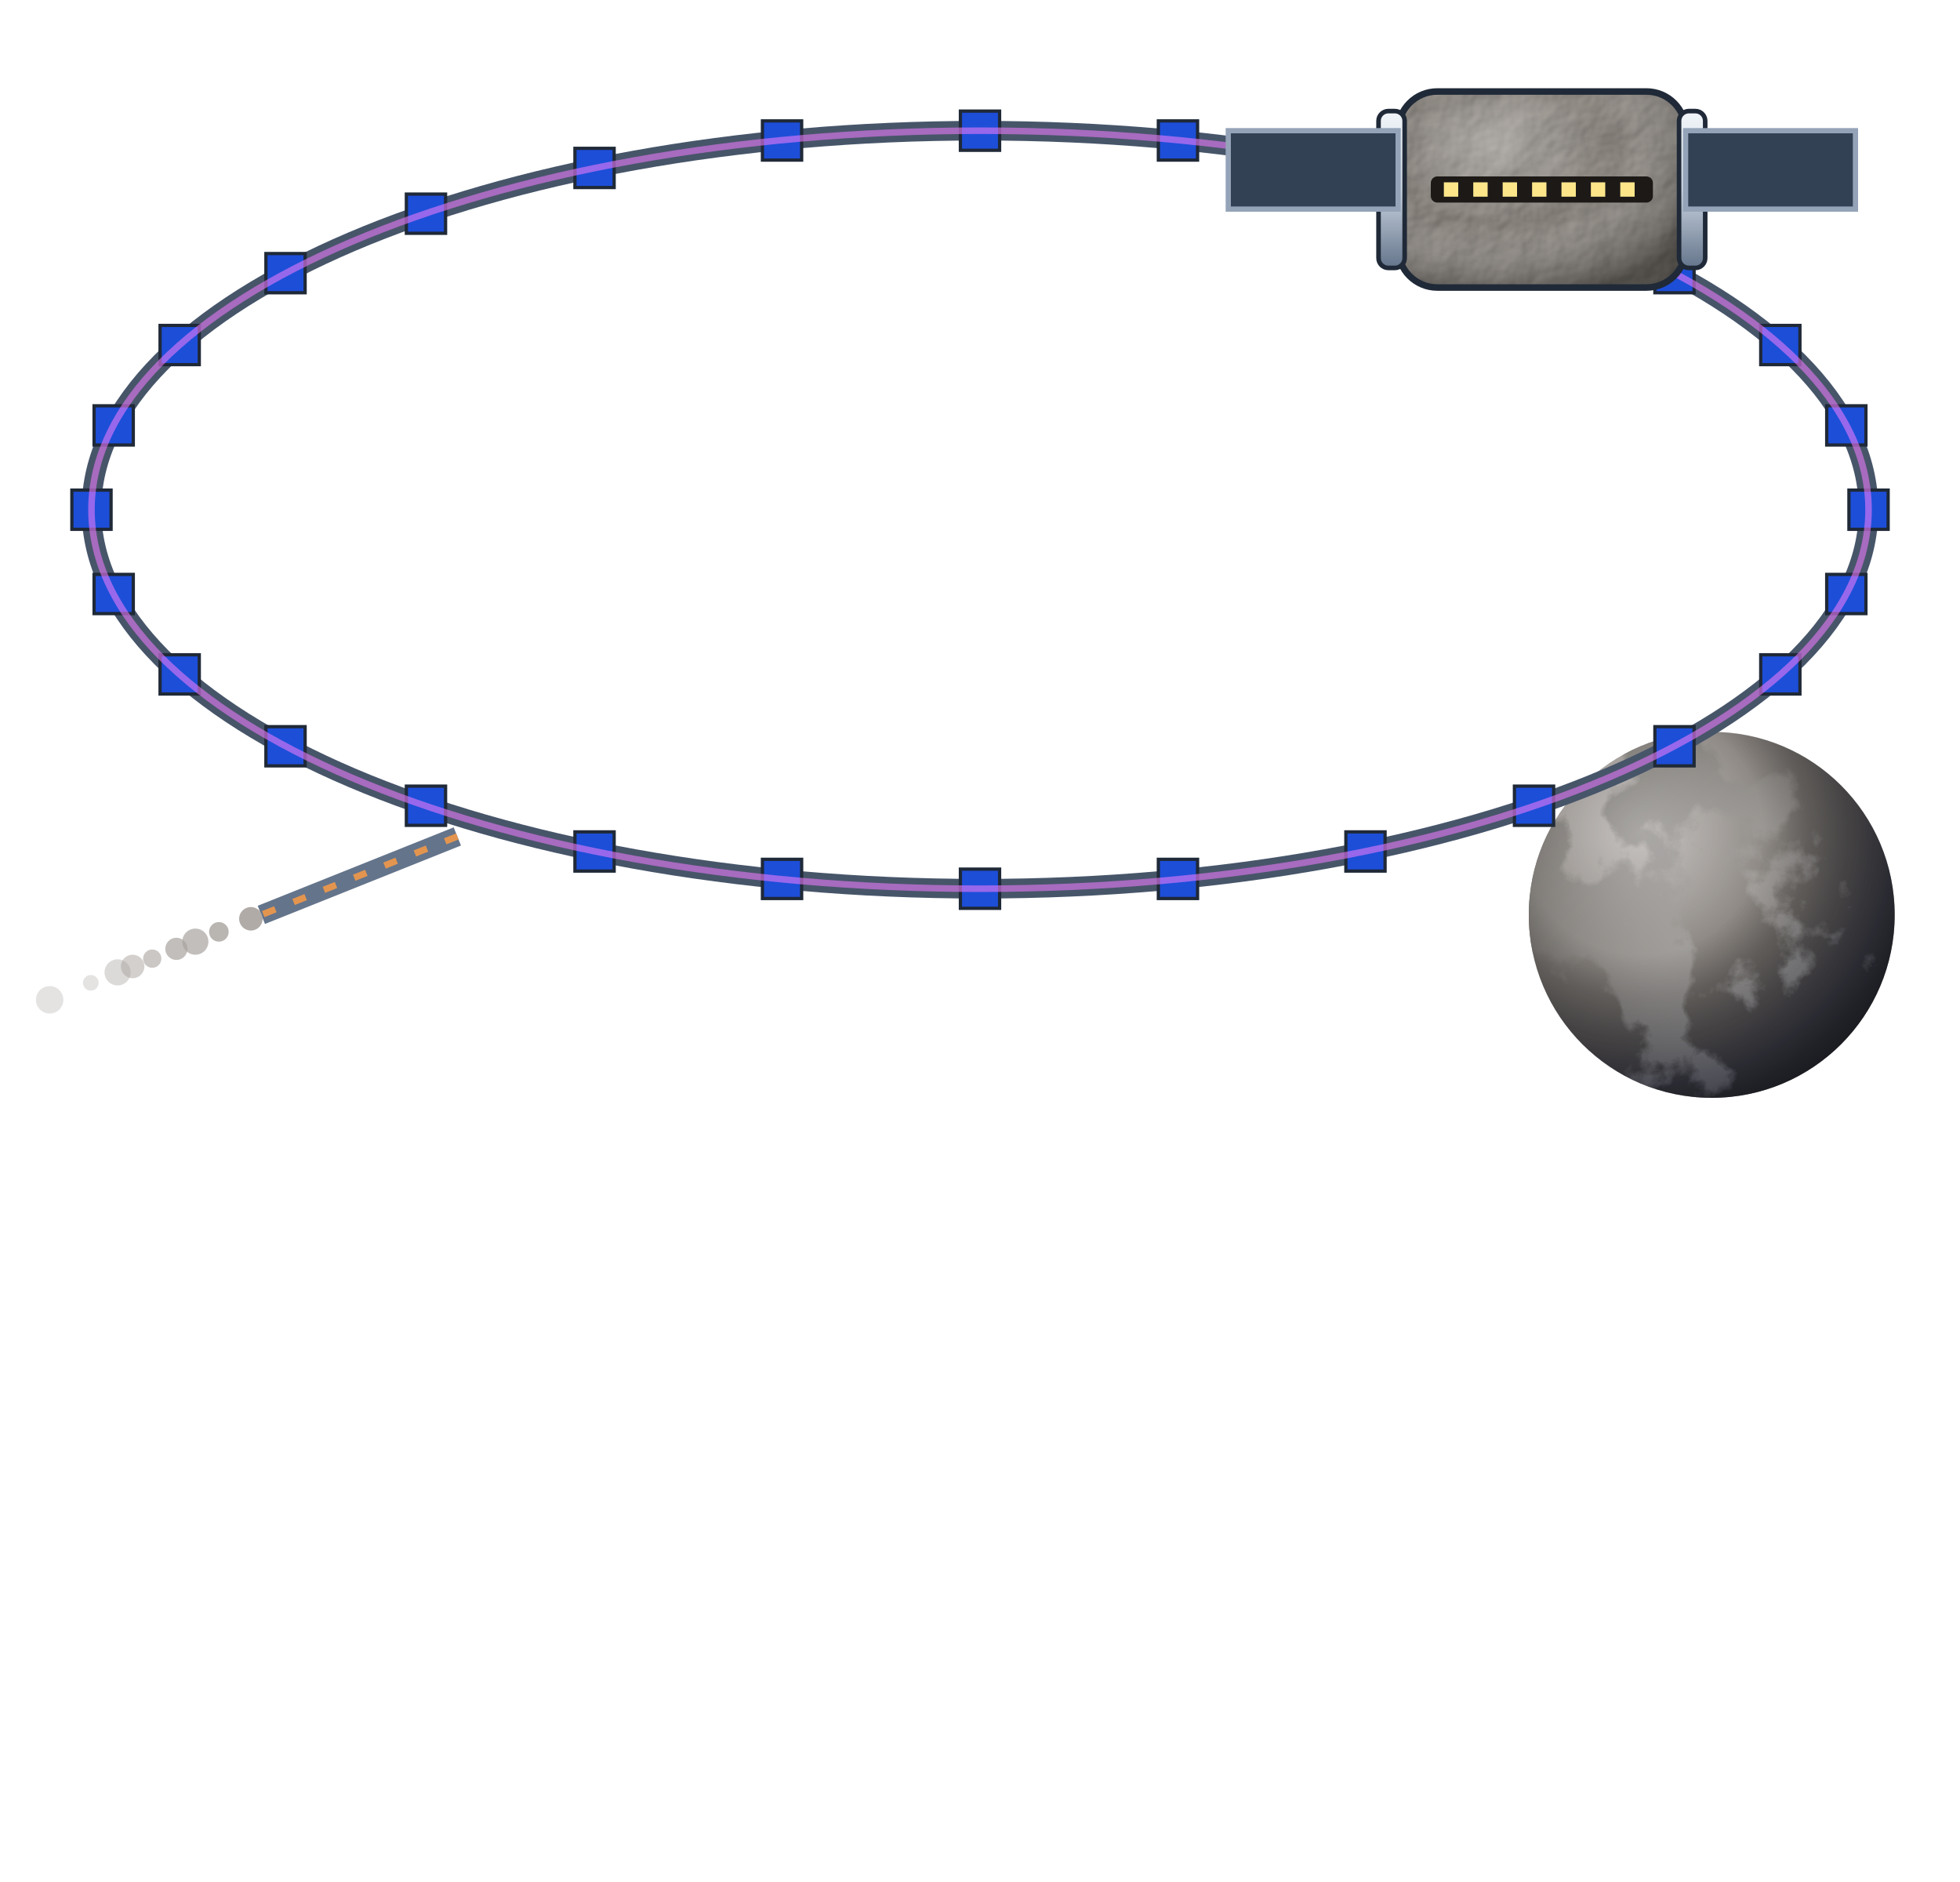
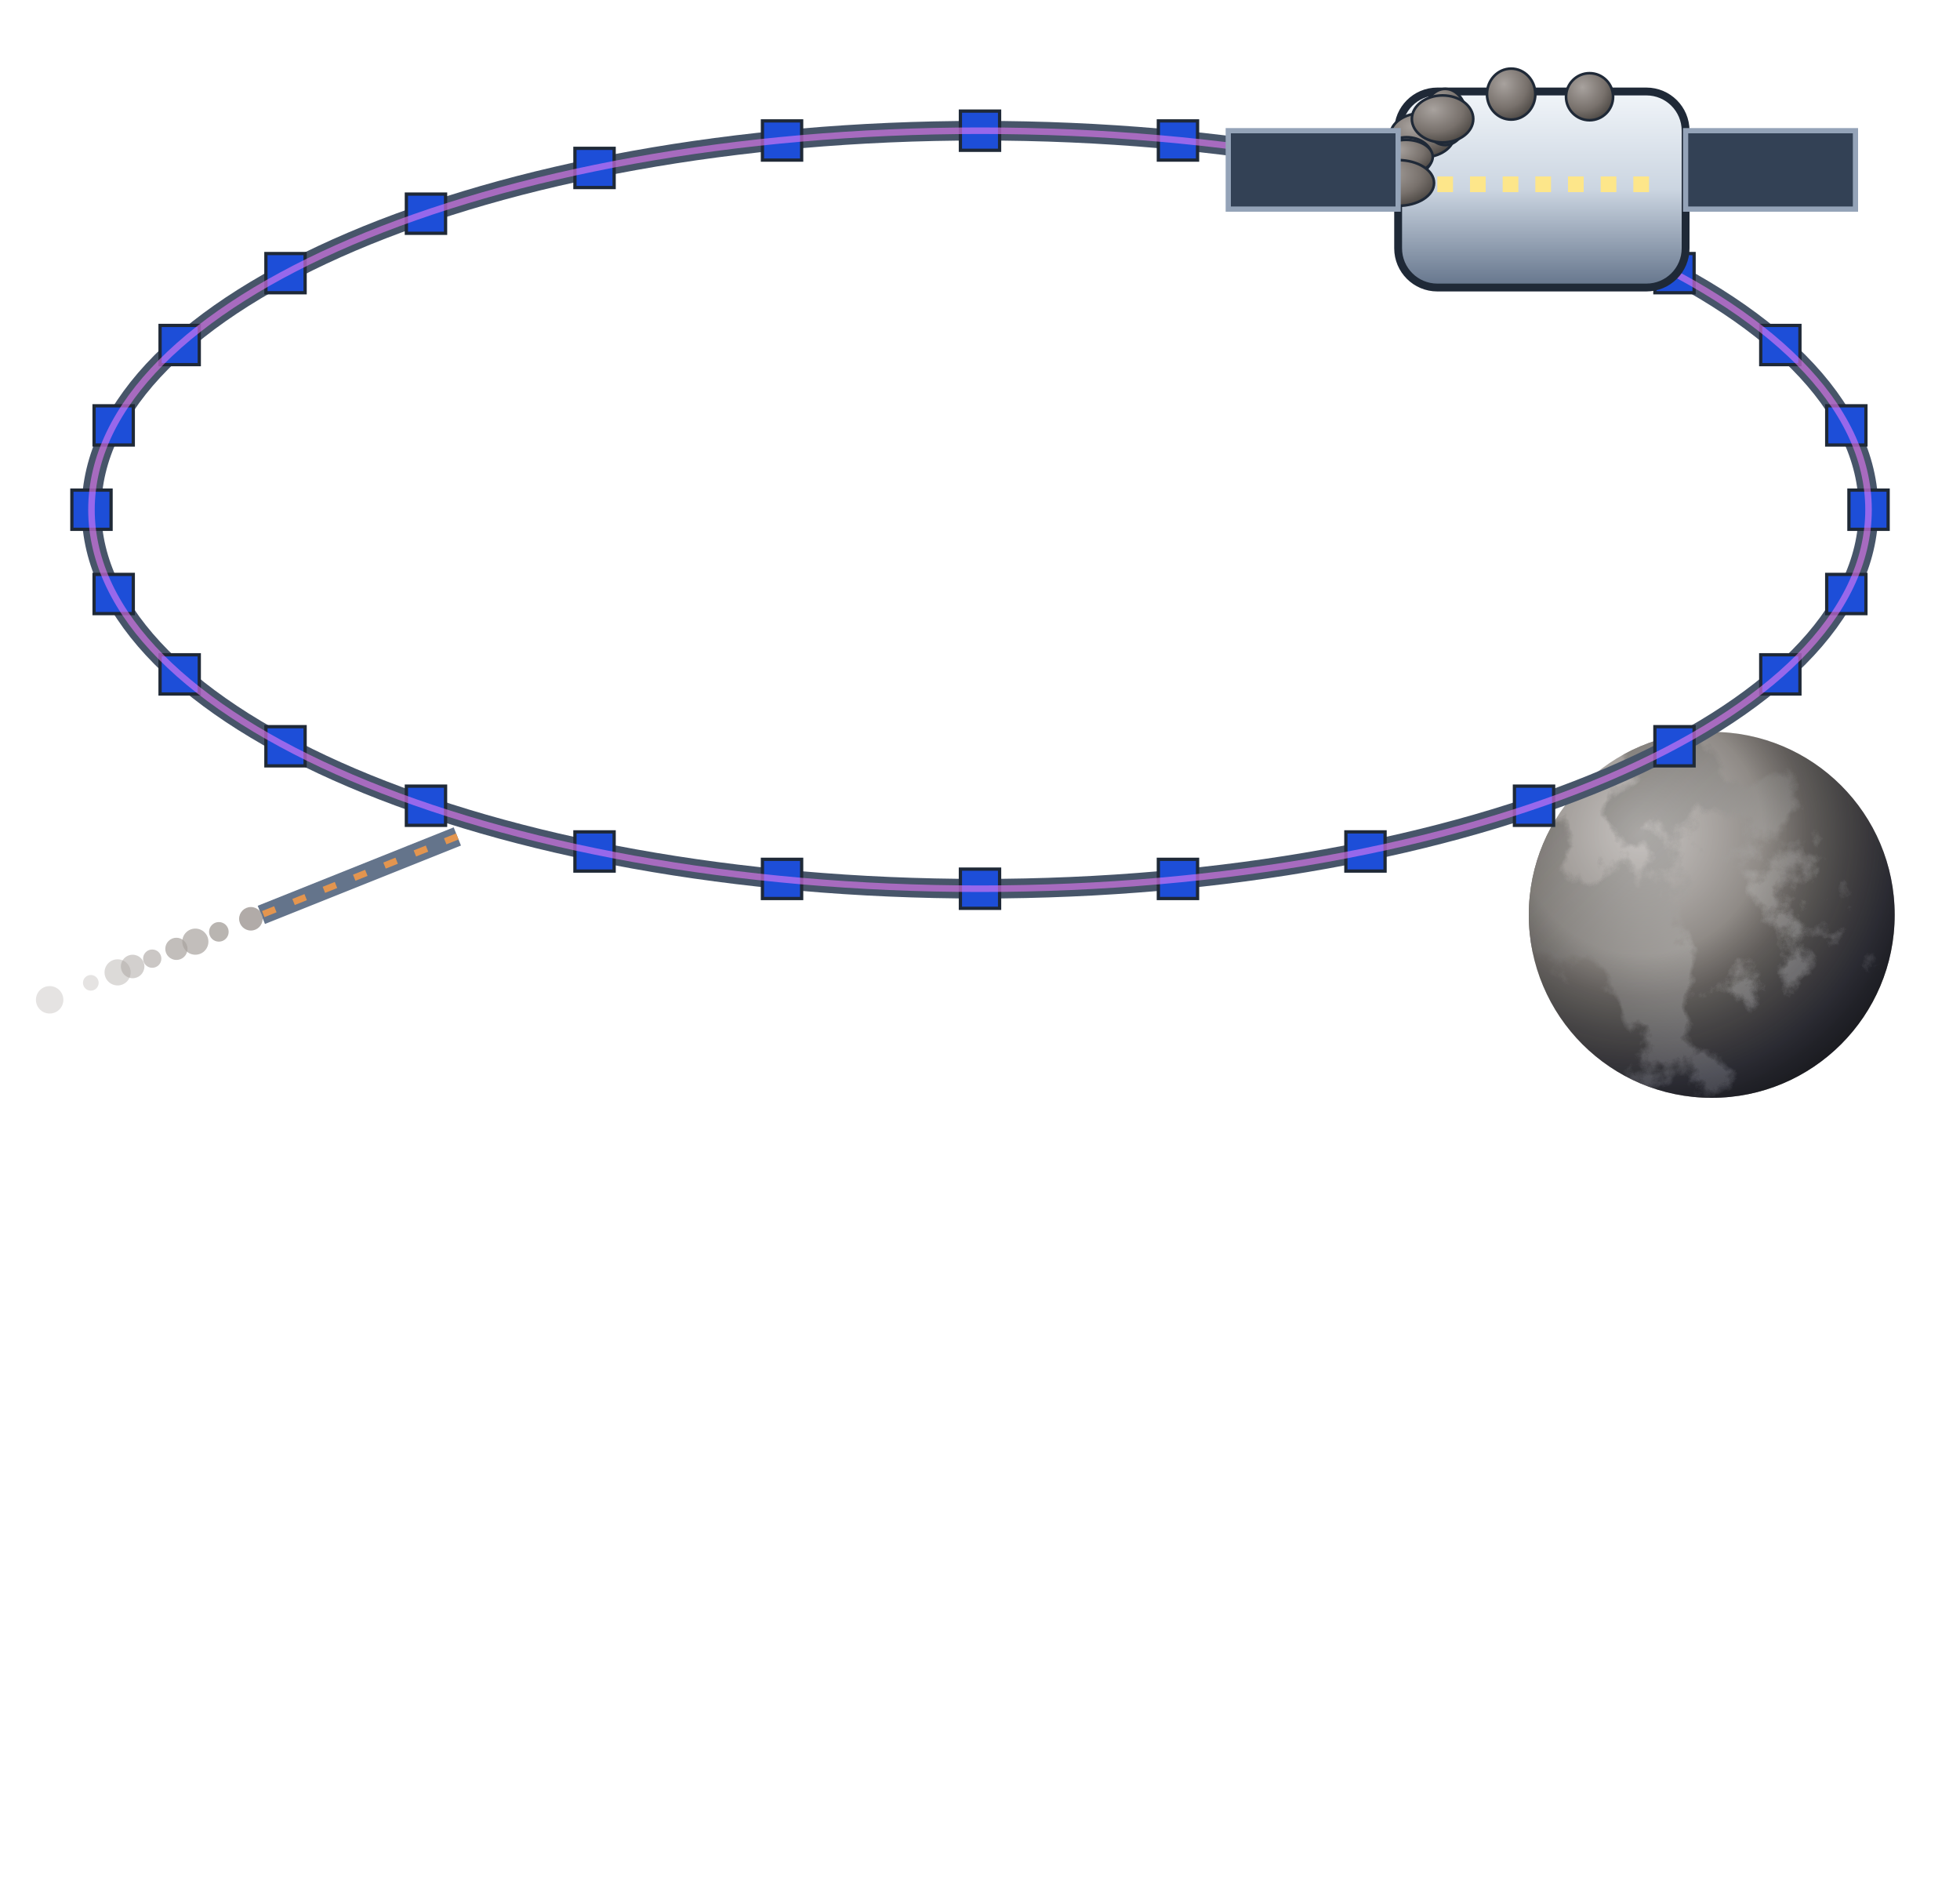
<svg xmlns="http://www.w3.org/2000/svg" viewBox="0 0 300 288" width="300" height="288">
  <defs>
    <filter id="glow" x="-50%" y="-50%" width="200%" height="200%">
      <feGaussianBlur stdDeviation="4" result="b" />
      <feMerge>
        <feMergeNode in="b" />
        <feMergeNode in="SourceGraphic" />
      </feMerge>
    </filter>
    <filter id="soft" x="-50%" y="-50%" width="200%" height="200%">
      <feGaussianBlur stdDeviation="9" />
    </filter>
    <radialGradient id="bg">
      <stop offset="0" stop-color="#000" />
    </radialGradient>
    <radialGradient id="shd" cx="35%" cy="30%" r="80%">
      <stop offset="0" stop-color="#a8a29e" stop-opacity="1" />
      <stop offset="0.6" stop-color="#78716c" stop-opacity="1" />
      <stop offset="1" stop-color="#44403c" stop-opacity="1" />
    </radialGradient>
    <linearGradient id="hul" x1="0" y1="0" x2="0" y2="1">
      <stop offset="0" stop-color="#f1f5f9" stop-opacity="1" />
      <stop offset="0.5" stop-color="#cbd5e1" stop-opacity="1" />
      <stop offset="1" stop-color="#64748b" stop-opacity="1" />
-     </linearGradient>
-     <filter id="rgl" x="-5%" y="-5%" width="110%" height="110%" color-interpolation-filters="sRGB">
-       <feTurbulence type="fractalNoise" baseFrequency="0.12" numOctaves="4" seed="7" result="n" />
-       <feDiffuseLighting in="n" surfaceScale="3.2" diffuseConstant="1.1" lighting-color="#ffffff" result="lit">
-         <feDistantLight azimuth="225" elevation="52" />
-       </feDiffuseLighting>
-       <feComposite in="lit" in2="SourceAlpha" operator="in" result="litc" />
-       <feBlend in="SourceGraphic" in2="litc" mode="multiply" />
-     </filter>
-     <radialGradient id="vol" cx="34%" cy="28%" r="80%">
-       <stop offset="0" stop-color="#fff" stop-opacity="0.32" />
-       <stop offset="0.5" stop-color="#fff" stop-opacity="0" />
-       <stop offset="1" stop-color="#0c0a09" stop-opacity="0.45" />
-     </radialGradient>
-     <linearGradient id="volL" x1="0" y1="0" x2="0" y2="1">
-       <stop offset="0" stop-color="#fff" stop-opacity="0.28" />
-       <stop offset="0.5" stop-color="#fff" stop-opacity="0" />
-       <stop offset="1" stop-color="#0c0a09" stop-opacity="0.4" />
    </linearGradient>
    <linearGradient id="shHull" x1="0" y1="0" x2="1" y2="0">
      <stop offset="0" stop-color="#e3e7ee" stop-opacity="1" />
      <stop offset="0.45" stop-color="#9aa3b2" stop-opacity="1" />
      <stop offset="1" stop-color="#3b424f" stop-opacity="1" />
    </linearGradient>
    <radialGradient id="shTank" cx="35%" cy="35%" r="70%">
      <stop offset="0" stop-color="#f4f6fa" stop-opacity="1" />
      <stop offset="0.55" stop-color="#a7b0be" stop-opacity="1" />
      <stop offset="1" stop-color="#4b5260" stop-opacity="1" />
    </radialGradient>
    <linearGradient id="shRad" x1="0" y1="0" x2="0" y2="1">
      <stop offset="0" stop-color="#3a4252" stop-opacity="1" />
      <stop offset="1" stop-color="#262c38" stop-opacity="1" />
    </linearGradient>
    <linearGradient id="shPv" x1="0" y1="0" x2="0" y2="1">
      <stop offset="0" stop-color="#1e3a8a" stop-opacity="1" />
      <stop offset="1" stop-color="#172554" stop-opacity="1" />
    </linearGradient>
  </defs>
  <defs>
    <clipPath id="kpc">
      <circle cx="262" cy="140" r="28" />
    </clipPath>
    <radialGradient id="kps" cx="30.8%" cy="27.6%" r="75%">
      <stop offset="0" stop-color="#a8a29e" />
      <stop offset="1" stop-color="#57534e" />
    </radialGradient>
    <filter id="kpl" x="0" y="0" width="100%" height="100%">
      <feTurbulence type="fractalNoise" baseFrequency="0.054" numOctaves="7" seed="12" />
      <feColorMatrix type="matrix" values="0 0 0 0 0  0 0 0 0 0  0 0 0 0 0  14 0 0 0 -7" />
      <feComposite in="SourceGraphic" operator="in" />
    </filter>
    <filter id="kpk" x="0" y="0" width="100%" height="100%">
      <feTurbulence type="fractalNoise" baseFrequency="0.079 0.129" numOctaves="6" seed="19" />
      <feColorMatrix type="matrix" values="0 0 0 0 1  0 0 0 0 1  0 0 0 0 1  5 0 0 0 -10" />
      <feGaussianBlur stdDeviation="0.3" />
    </filter>
    <linearGradient id="kplg" x1="0" y1="0" x2="1" y2="1">
      <stop offset="0" stop-color="#57534e" />
      <stop offset="1" stop-color="#d6d3d1" />
    </linearGradient>
    <radialGradient id="kpn" cx="30.8%" cy="27.6%" r="95%">
      <stop offset="0.35" stop-color="#000" stop-opacity="0" />
      <stop offset="0.72" stop-color="#020617" stop-opacity="0.55" />
      <stop offset="1" stop-color="#000" stop-opacity="0.92" />
    </radialGradient>
    <radialGradient id="kph" cx="30.8%" cy="27.6%" r="45%">
      <stop offset="0" stop-color="#fff" stop-opacity="0.35" />
      <stop offset="1" stop-color="#fff" stop-opacity="0" />
    </radialGradient>
  </defs>
  <g clip-path="url(#kpc)">
    <circle cx="262" cy="140" r="28" fill="url(#kps)" />
    <rect x="234" y="112" width="56" height="56" fill="url(#kplg)" filter="url(#kpl)" />
    <circle cx="262" cy="140" r="28" fill="url(#kph)" />
    <circle cx="262" cy="140" r="28" fill="url(#kpn)" />
  </g>
  <ellipse cx="150" cy="78" rx="136" ry="58" fill="none" stroke="#475569" stroke-width="3" />
  <rect x="283" y="75" width="6" height="6" fill="#1d4ed8" stroke="#1f2937" stroke-width="0.5" />
  <rect x="279.6" y="87.9" width="6" height="6" fill="#1d4ed8" stroke="#1f2937" stroke-width="0.5" />
  <rect x="269.5" y="100.2" width="6" height="6" fill="#1d4ed8" stroke="#1f2937" stroke-width="0.5" />
  <rect x="253.3" y="111.2" width="6" height="6" fill="#1d4ed8" stroke="#1f2937" stroke-width="0.5" />
  <rect x="231.8" y="120.3" width="6" height="6" fill="#1d4ed8" stroke="#1f2937" stroke-width="0.5" />
  <rect x="206" y="127.3" width="6" height="6" fill="#1d4ed8" stroke="#1f2937" stroke-width="0.5" />
  <rect x="177.3" y="131.5" width="6" height="6" fill="#1d4ed8" stroke="#1f2937" stroke-width="0.5" />
  <rect x="147" y="133" width="6" height="6" fill="#1d4ed8" stroke="#1f2937" stroke-width="0.5" />
  <rect x="116.7" y="131.5" width="6" height="6" fill="#1d4ed8" stroke="#1f2937" stroke-width="0.5" />
  <rect x="88" y="127.3" width="6" height="6" fill="#1d4ed8" stroke="#1f2937" stroke-width="0.5" />
  <rect x="62.2" y="120.3" width="6" height="6" fill="#1d4ed8" stroke="#1f2937" stroke-width="0.5" />
  <rect x="40.7" y="111.2" width="6" height="6" fill="#1d4ed8" stroke="#1f2937" stroke-width="0.5" />
  <rect x="24.5" y="100.2" width="6" height="6" fill="#1d4ed8" stroke="#1f2937" stroke-width="0.5" />
  <rect x="14.4" y="87.9" width="6" height="6" fill="#1d4ed8" stroke="#1f2937" stroke-width="0.5" />
  <rect x="11" y="75" width="6" height="6" fill="#1d4ed8" stroke="#1f2937" stroke-width="0.5" />
  <rect x="14.4" y="62.1" width="6" height="6" fill="#1d4ed8" stroke="#1f2937" stroke-width="0.5" />
  <rect x="24.5" y="49.8" width="6" height="6" fill="#1d4ed8" stroke="#1f2937" stroke-width="0.5" />
  <rect x="40.7" y="38.8" width="6" height="6" fill="#1d4ed8" stroke="#1f2937" stroke-width="0.5" />
  <rect x="62.2" y="29.7" width="6" height="6" fill="#1d4ed8" stroke="#1f2937" stroke-width="0.5" />
  <rect x="88" y="22.7" width="6" height="6" fill="#1d4ed8" stroke="#1f2937" stroke-width="0.5" />
  <rect x="116.7" y="18.5" width="6" height="6" fill="#1d4ed8" stroke="#1f2937" stroke-width="0.5" />
  <rect x="147" y="17" width="6" height="6" fill="#1d4ed8" stroke="#1f2937" stroke-width="0.5" />
  <rect x="177.3" y="18.5" width="6" height="6" fill="#1d4ed8" stroke="#1f2937" stroke-width="0.5" />
  <rect x="206" y="22.7" width="6" height="6" fill="#1d4ed8" stroke="#1f2937" stroke-width="0.5" />
  <rect x="231.8" y="29.7" width="6" height="6" fill="#1d4ed8" stroke="#1f2937" stroke-width="0.5" />
  <rect x="253.3" y="38.8" width="6" height="6" fill="#1d4ed8" stroke="#1f2937" stroke-width="0.5" />
  <rect x="269.5" y="49.8" width="6" height="6" fill="#1d4ed8" stroke="#1f2937" stroke-width="0.5" />
  <rect x="279.6" y="62.1" width="6" height="6" fill="#1d4ed8" stroke="#1f2937" stroke-width="0.5" />
  <ellipse cx="150" cy="78" rx="136" ry="58" fill="none" stroke="#e879f9" stroke-width="1" opacity="0.6" />
-   <rect x="214" y="14" width="44" height="30" rx="6" fill="#9a948d" filter="url(#rgl)" />
-   <rect x="214" y="14" width="44" height="30" rx="6" fill="url(#vol)" />
-   <rect x="214" y="14" width="44" height="30" rx="6" fill="none" stroke="#1f2937" stroke-width="1" />
-   <rect x="211" y="17" width="4" height="24" rx="1.5" fill="url(#hul)" stroke="#1f2937" stroke-width="0.7" />
-   <rect x="257" y="17" width="4" height="24" rx="1.5" fill="url(#hul)" stroke="#1f2937" stroke-width="0.7" />
-   <rect x="219" y="27" width="34" height="4" rx="1" fill="#1c1917" />
-   <rect x="221" y="27.9" width="2.2" height="2.2" fill="#fde68a" />
-   <rect x="225.5" y="27.9" width="2.2" height="2.2" fill="#fde68a" />
-   <rect x="230" y="27.9" width="2.2" height="2.2" fill="#fde68a" />
-   <rect x="234.5" y="27.9" width="2.2" height="2.2" fill="#fde68a" />
-   <rect x="239" y="27.9" width="2.2" height="2.2" fill="#fde68a" />
-   <rect x="243.5" y="27.9" width="2.2" height="2.2" fill="#fde68a" />
-   <rect x="248" y="27.9" width="2.2" height="2.2" fill="#fde68a" />
+   <rect x="214" y="14" width="44" height="30" rx="6" fill="url(#hul)" stroke="#1f2937" stroke-width="1.2" />
+   <rect x="220" y="27" width="2.4" height="2.4" fill="#fde68a" />
+   <rect x="225" y="27" width="2.4" height="2.4" fill="#fde68a" />
+   <rect x="230" y="27" width="2.4" height="2.4" fill="#fde68a" />
+   <rect x="235" y="27" width="2.4" height="2.4" fill="#fde68a" />
+   <rect x="240" y="27" width="2.4" height="2.4" fill="#fde68a" />
+   <rect x="245" y="27" width="2.4" height="2.4" fill="#fde68a" />
+   <rect x="250" y="27" width="2.4" height="2.4" fill="#fde68a" />
+   <ellipse cx="231.3" cy="14.4" rx="3.7" ry="3.9" fill="url(#shd)" stroke="#1f2937" stroke-width="0.4" />
+   <ellipse cx="217.7" cy="20.7" rx="4.9" ry="3.4" fill="url(#shd)" stroke="#1f2937" stroke-width="0.4" />
+   <ellipse cx="243.3" cy="14.8" rx="3.6" ry="3.6" fill="url(#shd)" stroke="#1f2937" stroke-width="0.4" />
+   <ellipse cx="215.3" cy="24" rx="3.9" ry="3" fill="url(#shd)" stroke="#1f2937" stroke-width="0.4" />
+   <ellipse cx="215.2" cy="24" rx="4.1" ry="2.6" fill="url(#shd)" stroke="#1f2937" stroke-width="0.4" />
+   <ellipse cx="214" cy="28" rx="5.5" ry="3.5" fill="url(#shd)" stroke="#1f2937" stroke-width="0.4" />
+   <ellipse cx="221.2" cy="17.9" rx="3.3" ry="4.3" fill="url(#shd)" stroke="#1f2937" stroke-width="0.4" />
+   <ellipse cx="220.8" cy="18.2" rx="4.7" ry="3.6" fill="url(#shd)" stroke="#1f2937" stroke-width="0.4" />
  <rect x="188" y="20" width="26" height="12" fill="#334155" stroke="#94a3b8" stroke-width="0.8" />
  <rect x="258" y="20" width="26" height="12" fill="#334155" stroke="#94a3b8" stroke-width="0.8" />
  <line x1="70" y1="128" x2="40" y2="140" stroke="#64748b" stroke-width="3" />
  <line x1="70" y1="128" x2="40" y2="140" stroke="#e3954f" stroke-width="1" stroke-dasharray="2 3" />
  <circle cx="38.4" cy="140.6" r="1.8" fill="#a8a29e" opacity="0.9" />
  <circle cx="33.5" cy="142.6" r="1.5" fill="#a8a29e" opacity="0.8" />
  <circle cx="29.9" cy="144.1" r="2" fill="#a8a29e" opacity="0.7" />
  <circle cx="27" cy="145.2" r="1.7" fill="#a8a29e" opacity="0.7" />
  <circle cx="23.3" cy="146.7" r="1.4" fill="#a8a29e" opacity="0.6" />
  <circle cx="20.3" cy="147.9" r="1.8" fill="#a8a29e" opacity="0.5" />
  <circle cx="18" cy="148.8" r="2" fill="#a8a29e" opacity="0.4" />
  <circle cx="13.9" cy="150.4" r="1.2" fill="#a8a29e" opacity="0.3" />
  <circle cx="7.6" cy="153" r="2.1" fill="#a8a29e" opacity="0.3" />
</svg>
